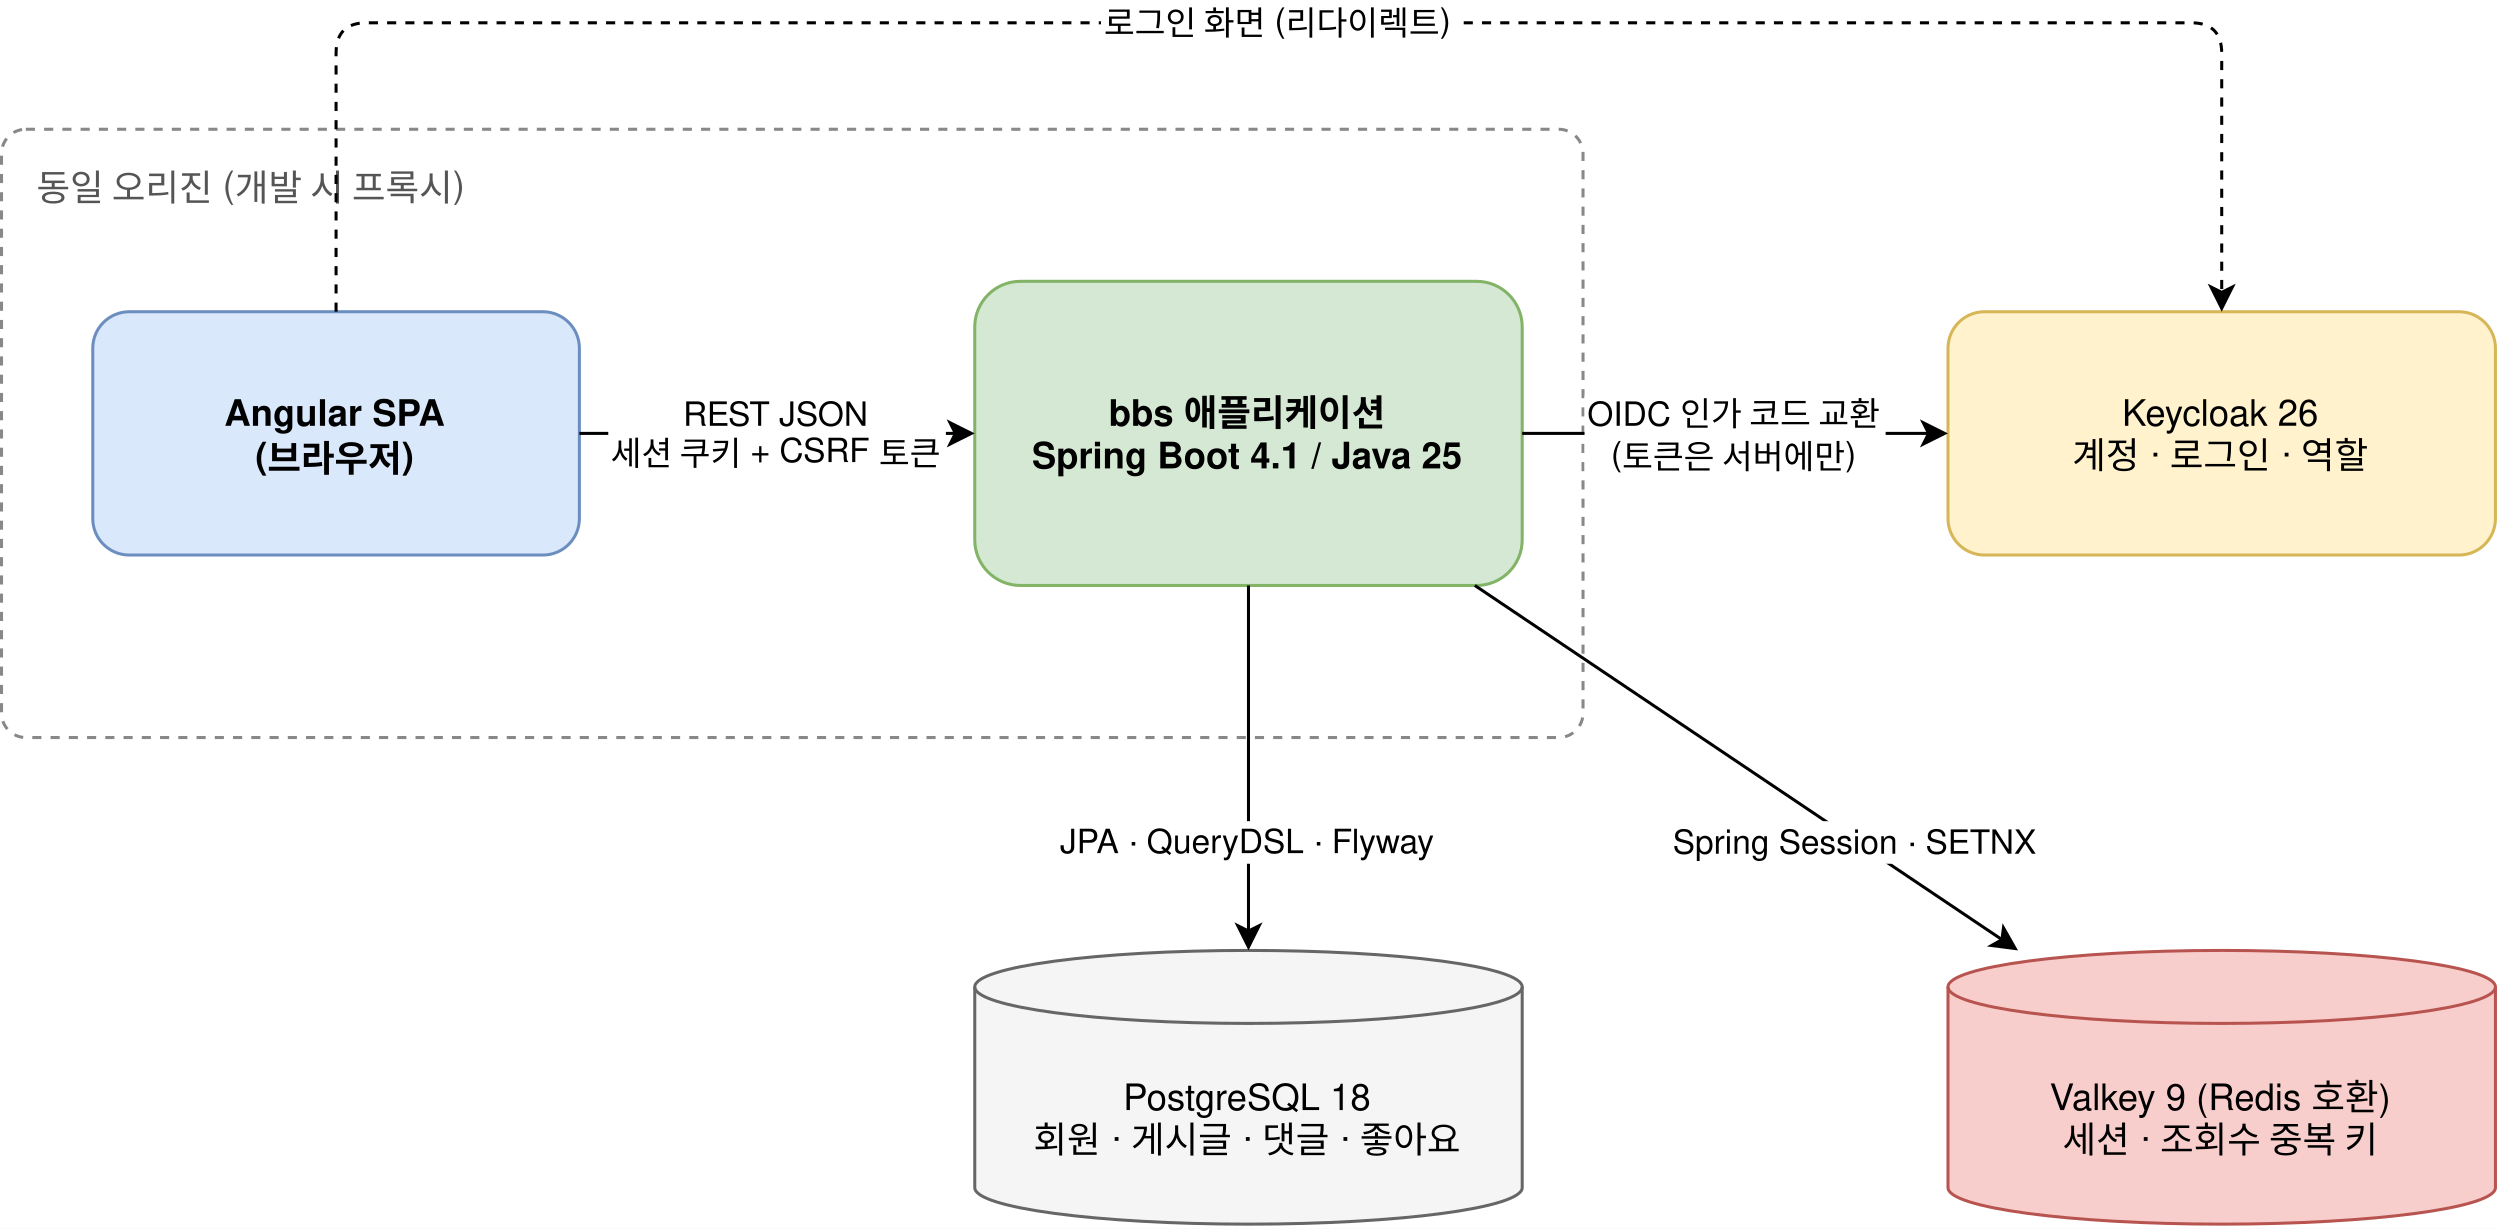
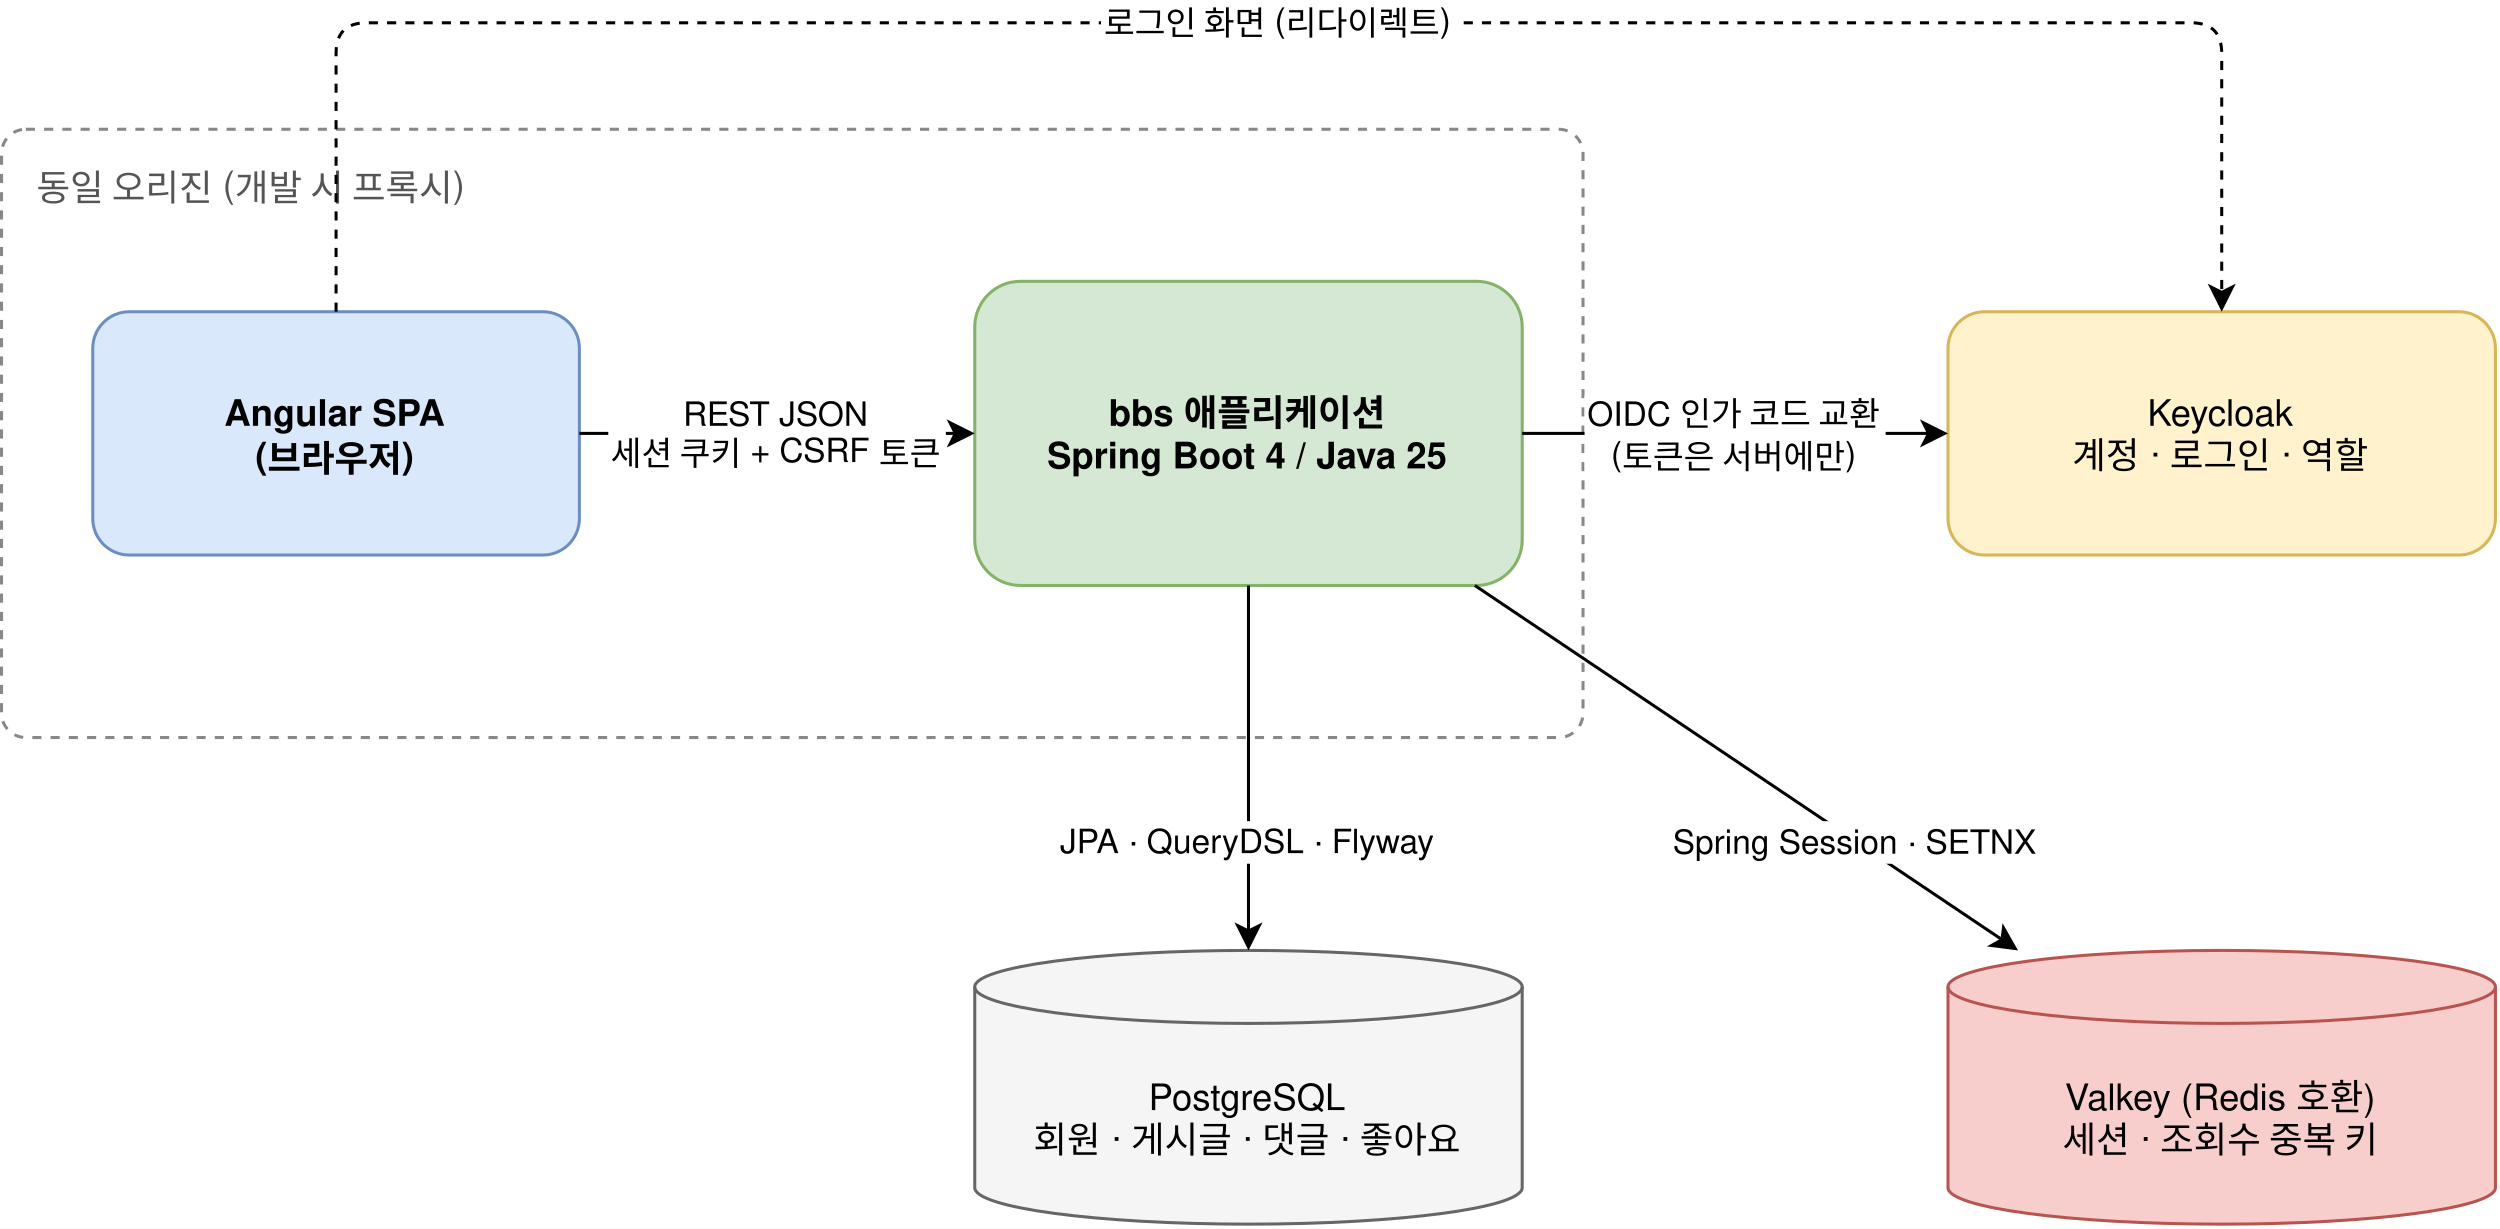
- <svg xmlns="http://www.w3.org/2000/svg" style="background: #ffffff; background-color: #ffffff; color-scheme: light;" version="1.1" width="822px" height="404px" viewBox="0 0 822 404" content="&lt;mxfile host=&quot;Electron&quot;&gt;&#10;  &lt;diagram id=&quot;context&quot; name=&quot;컨텍스트&quot;&gt;&#10;    &lt;mxGraphModel grid=&quot;0&quot; gridSize=&quot;10&quot; guides=&quot;1&quot; tooltips=&quot;1&quot; connect=&quot;1&quot; arrows=&quot;1&quot; fold=&quot;0&quot; page=&quot;0&quot; pageScale=&quot;1&quot; pageWidth=&quot;827&quot; pageHeight=&quot;1169&quot; background=&quot;#ffffff&quot; math=&quot;0&quot; shadow=&quot;0&quot;&gt;&#10;      &lt;root&gt;&#10;        &lt;mxCell id=&quot;0&quot; /&gt;&#10;        &lt;mxCell id=&quot;1&quot; parent=&quot;0&quot; /&gt;&#10;        &lt;mxCell id=&quot;grp&quot; parent=&quot;1&quot; style=&quot;rounded=1;dashed=1;fillColor=none;strokeColor=#888888;verticalAlign=top;align=left;spacingLeft=10;spacingTop=6;fontColor=#555555;arcSize=4;&quot; value=&quot;동일 오리진 (개발 시 프록시)&quot; vertex=&quot;1&quot;&gt;&#10;          &lt;mxGeometry height=&quot;200&quot; width=&quot;520&quot; x=&quot;20&quot; y=&quot;70&quot; as=&quot;geometry&quot; /&gt;&#10;        &lt;/mxCell&gt;&#10;        &lt;mxCell id=&quot;spa&quot; parent=&quot;1&quot; style=&quot;rounded=1;fillColor=#dae8fc;strokeColor=#6c8ebf;fontStyle=1;&quot; value=&quot;Angular SPA&amp;#xa;(브라우저)&quot; vertex=&quot;1&quot;&gt;&#10;          &lt;mxGeometry height=&quot;80&quot; width=&quot;160&quot; x=&quot;50&quot; y=&quot;130&quot; as=&quot;geometry&quot; /&gt;&#10;        &lt;/mxCell&gt;&#10;        &lt;mxCell id=&quot;app&quot; parent=&quot;1&quot; style=&quot;rounded=1;fillColor=#d5e8d4;strokeColor=#82b366;fontStyle=1;&quot; value=&quot;bbs 애플리케이션&amp;#xa;Spring Boot 4.1 / Java 25&quot; vertex=&quot;1&quot;&gt;&#10;          &lt;mxGeometry height=&quot;100&quot; width=&quot;180&quot; x=&quot;340&quot; y=&quot;120&quot; as=&quot;geometry&quot; /&gt;&#10;        &lt;/mxCell&gt;&#10;        &lt;mxCell id=&quot;kc&quot; parent=&quot;1&quot; style=&quot;rounded=1;fillColor=#fff2cc;strokeColor=#d6b656;&quot; value=&quot;Keycloak 26&amp;#xa;계정 · 로그인 · 역할&quot; vertex=&quot;1&quot;&gt;&#10;          &lt;mxGeometry height=&quot;80&quot; width=&quot;180&quot; x=&quot;660&quot; y=&quot;130&quot; as=&quot;geometry&quot; /&gt;&#10;        &lt;/mxCell&gt;&#10;        &lt;mxCell id=&quot;pg&quot; parent=&quot;1&quot; style=&quot;shape=cylinder3;boundedLbl=1;size=12;fillColor=#f5f5f5;strokeColor=#666666;&quot; value=&quot;PostgreSQL 18&amp;#xa;회원 · 게시글 · 댓글 · 좋아요&quot; vertex=&quot;1&quot;&gt;&#10;          &lt;mxGeometry height=&quot;90&quot; width=&quot;180&quot; x=&quot;340&quot; y=&quot;340&quot; as=&quot;geometry&quot; /&gt;&#10;        &lt;/mxCell&gt;&#10;        &lt;mxCell id=&quot;rd&quot; parent=&quot;1&quot; style=&quot;shape=cylinder3;boundedLbl=1;size=12;fillColor=#f8cecc;strokeColor=#b85450;&quot; value=&quot;Valkey 9 (Redis 호환)&amp;#xa;세션 · 조회수 중복 키&quot; vertex=&quot;1&quot;&gt;&#10;          &lt;mxGeometry height=&quot;90&quot; width=&quot;180&quot; x=&quot;660&quot; y=&quot;340&quot; as=&quot;geometry&quot; /&gt;&#10;        &lt;/mxCell&gt;&#10;        &lt;mxCell id=&quot;e1&quot; edge=&quot;1&quot; parent=&quot;1&quot; source=&quot;spa&quot; style=&quot;endArrow=classic;fontSize=11;labelBackgroundColor=#ffffff;&quot; target=&quot;app&quot; value=&quot;REST JSON&amp;#xa;세션 쿠키 + CSRF 토큰&quot;&gt;&#10;          &lt;mxGeometry relative=&quot;1&quot; as=&quot;geometry&quot; /&gt;&#10;        &lt;/mxCell&gt;&#10;        &lt;mxCell id=&quot;e2&quot; edge=&quot;1&quot; parent=&quot;1&quot; source=&quot;app&quot; style=&quot;endArrow=classic;fontSize=11;labelBackgroundColor=#ffffff;&quot; target=&quot;kc&quot; value=&quot;OIDC 인가 코드 교환&amp;#xa;(토큰은 서버에만)&quot;&gt;&#10;          &lt;mxGeometry relative=&quot;1&quot; as=&quot;geometry&quot; /&gt;&#10;        &lt;/mxCell&gt;&#10;        &lt;mxCell id=&quot;e3&quot; edge=&quot;1&quot; parent=&quot;1&quot; source=&quot;spa&quot; style=&quot;endArrow=classic;dashed=1;fontSize=11;labelBackgroundColor=#ffffff;edgeStyle=orthogonalEdgeStyle;exitX=0.5;exitY=0;entryX=0.5;entryY=0;&quot; target=&quot;kc&quot; value=&quot;로그인 화면 (리다이렉트)&quot;&gt;&#10;          &lt;mxGeometry relative=&quot;1&quot; as=&quot;geometry&quot;&gt;&#10;            &lt;Array as=&quot;points&quot;&gt;&#10;              &lt;mxPoint x=&quot;130&quot; y=&quot;35&quot; /&gt;&#10;              &lt;mxPoint x=&quot;750&quot; y=&quot;35&quot; /&gt;&#10;            &lt;/Array&gt;&#10;          &lt;/mxGeometry&gt;&#10;        &lt;/mxCell&gt;&#10;        &lt;mxCell id=&quot;e4&quot; edge=&quot;1&quot; parent=&quot;1&quot; source=&quot;app&quot; style=&quot;endArrow=classic;fontSize=11;labelBackgroundColor=#ffffff;&quot; target=&quot;pg&quot; value=&quot;JPA · QueryDSL · Flyway&quot;&gt;&#10;          &lt;mxGeometry relative=&quot;1&quot; x=&quot;0.4&quot; as=&quot;geometry&quot; /&gt;&#10;        &lt;/mxCell&gt;&#10;        &lt;mxCell id=&quot;e5&quot; edge=&quot;1&quot; parent=&quot;1&quot; source=&quot;app&quot; style=&quot;endArrow=classic;fontSize=11;labelBackgroundColor=#ffffff;&quot; target=&quot;rd&quot; value=&quot;Spring Session · SETNX&quot;&gt;&#10;          &lt;mxGeometry relative=&quot;1&quot; x=&quot;0.4&quot; as=&quot;geometry&quot; /&gt;&#10;        &lt;/mxCell&gt;&#10;      &lt;/root&gt;&#10;    &lt;/mxGraphModel&gt;&#10;  &lt;/diagram&gt;&#10;&lt;/mxfile&gt;&#10;">
+ <svg xmlns="http://www.w3.org/2000/svg" style="background: #ffffff; background-color: #ffffff; color-scheme: light;" version="1.1" width="822px" height="404px" viewBox="0 0 822 404" content="&lt;mxfile host=&quot;Electron&quot;&gt;&#10;  &lt;diagram id=&quot;context&quot; name=&quot;컨텍스트&quot;&gt;&#10;    &lt;mxGraphModel grid=&quot;0&quot; gridSize=&quot;10&quot; guides=&quot;1&quot; tooltips=&quot;1&quot; connect=&quot;1&quot; arrows=&quot;1&quot; fold=&quot;0&quot; page=&quot;0&quot; pageScale=&quot;1&quot; pageWidth=&quot;827&quot; pageHeight=&quot;1169&quot; background=&quot;#ffffff&quot; math=&quot;0&quot; shadow=&quot;0&quot;&gt;&#10;      &lt;root&gt;&#10;        &lt;mxCell id=&quot;0&quot; /&gt;&#10;        &lt;mxCell id=&quot;1&quot; parent=&quot;0&quot; /&gt;&#10;        &lt;mxCell id=&quot;grp&quot; parent=&quot;1&quot; style=&quot;rounded=1;dashed=1;fillColor=none;strokeColor=#888888;verticalAlign=top;align=left;spacingLeft=10;spacingTop=6;fontColor=#555555;arcSize=4;&quot; value=&quot;동일 오리진 (개발 시 프록시)&quot; vertex=&quot;1&quot;&gt;&#10;          &lt;mxGeometry height=&quot;200&quot; width=&quot;520&quot; x=&quot;20&quot; y=&quot;70&quot; as=&quot;geometry&quot; /&gt;&#10;        &lt;/mxCell&gt;&#10;        &lt;mxCell id=&quot;spa&quot; parent=&quot;1&quot; style=&quot;rounded=1;fillColor=#dae8fc;strokeColor=#6c8ebf;fontStyle=1;&quot; value=&quot;Angular SPA&amp;#xa;(브라우저)&quot; vertex=&quot;1&quot;&gt;&#10;          &lt;mxGeometry height=&quot;80&quot; width=&quot;160&quot; x=&quot;50&quot; y=&quot;130&quot; as=&quot;geometry&quot; /&gt;&#10;        &lt;/mxCell&gt;&#10;        &lt;mxCell id=&quot;app&quot; parent=&quot;1&quot; style=&quot;rounded=1;fillColor=#d5e8d4;strokeColor=#82b366;fontStyle=1;&quot; value=&quot;bbs 애플리케이션&amp;#xa;Spring Boot 4 / Java 25&quot; vertex=&quot;1&quot;&gt;&#10;          &lt;mxGeometry height=&quot;100&quot; width=&quot;180&quot; x=&quot;340&quot; y=&quot;120&quot; as=&quot;geometry&quot; /&gt;&#10;        &lt;/mxCell&gt;&#10;        &lt;mxCell id=&quot;kc&quot; parent=&quot;1&quot; style=&quot;rounded=1;fillColor=#fff2cc;strokeColor=#d6b656;&quot; value=&quot;Keycloak&amp;#xa;계정 · 로그인 · 역할&quot; vertex=&quot;1&quot;&gt;&#10;          &lt;mxGeometry height=&quot;80&quot; width=&quot;180&quot; x=&quot;660&quot; y=&quot;130&quot; as=&quot;geometry&quot; /&gt;&#10;        &lt;/mxCell&gt;&#10;        &lt;mxCell id=&quot;pg&quot; parent=&quot;1&quot; style=&quot;shape=cylinder3;boundedLbl=1;size=12;fillColor=#f5f5f5;strokeColor=#666666;&quot; value=&quot;PostgreSQL&amp;#xa;회원 · 게시글 · 댓글 · 좋아요&quot; vertex=&quot;1&quot;&gt;&#10;          &lt;mxGeometry height=&quot;90&quot; width=&quot;180&quot; x=&quot;340&quot; y=&quot;340&quot; as=&quot;geometry&quot; /&gt;&#10;        &lt;/mxCell&gt;&#10;        &lt;mxCell id=&quot;rd&quot; parent=&quot;1&quot; style=&quot;shape=cylinder3;boundedLbl=1;size=12;fillColor=#f8cecc;strokeColor=#b85450;&quot; value=&quot;Valkey (Redis 호환)&amp;#xa;세션 · 조회수 중복 키&quot; vertex=&quot;1&quot;&gt;&#10;          &lt;mxGeometry height=&quot;90&quot; width=&quot;180&quot; x=&quot;660&quot; y=&quot;340&quot; as=&quot;geometry&quot; /&gt;&#10;        &lt;/mxCell&gt;&#10;        &lt;mxCell id=&quot;e1&quot; edge=&quot;1&quot; parent=&quot;1&quot; source=&quot;spa&quot; style=&quot;endArrow=classic;fontSize=11;labelBackgroundColor=#ffffff;&quot; target=&quot;app&quot; value=&quot;REST JSON&amp;#xa;세션 쿠키 + CSRF 토큰&quot;&gt;&#10;          &lt;mxGeometry relative=&quot;1&quot; as=&quot;geometry&quot; /&gt;&#10;        &lt;/mxCell&gt;&#10;        &lt;mxCell id=&quot;e2&quot; edge=&quot;1&quot; parent=&quot;1&quot; source=&quot;app&quot; style=&quot;endArrow=classic;fontSize=11;labelBackgroundColor=#ffffff;&quot; target=&quot;kc&quot; value=&quot;OIDC 인가 코드 교환&amp;#xa;(토큰은 서버에만)&quot;&gt;&#10;          &lt;mxGeometry relative=&quot;1&quot; as=&quot;geometry&quot; /&gt;&#10;        &lt;/mxCell&gt;&#10;        &lt;mxCell id=&quot;e3&quot; edge=&quot;1&quot; parent=&quot;1&quot; source=&quot;spa&quot; style=&quot;endArrow=classic;dashed=1;fontSize=11;labelBackgroundColor=#ffffff;edgeStyle=orthogonalEdgeStyle;exitX=0.5;exitY=0;entryX=0.5;entryY=0;&quot; target=&quot;kc&quot; value=&quot;로그인 화면 (리다이렉트)&quot;&gt;&#10;          &lt;mxGeometry relative=&quot;1&quot; as=&quot;geometry&quot;&gt;&#10;            &lt;Array as=&quot;points&quot;&gt;&#10;              &lt;mxPoint x=&quot;130&quot; y=&quot;35&quot; /&gt;&#10;              &lt;mxPoint x=&quot;750&quot; y=&quot;35&quot; /&gt;&#10;            &lt;/Array&gt;&#10;          &lt;/mxGeometry&gt;&#10;        &lt;/mxCell&gt;&#10;        &lt;mxCell id=&quot;e4&quot; edge=&quot;1&quot; parent=&quot;1&quot; source=&quot;app&quot; style=&quot;endArrow=classic;fontSize=11;labelBackgroundColor=#ffffff;&quot; target=&quot;pg&quot; value=&quot;JPA · QueryDSL · Flyway&quot;&gt;&#10;          &lt;mxGeometry relative=&quot;1&quot; x=&quot;0.4&quot; as=&quot;geometry&quot; /&gt;&#10;        &lt;/mxCell&gt;&#10;        &lt;mxCell id=&quot;e5&quot; edge=&quot;1&quot; parent=&quot;1&quot; source=&quot;app&quot; style=&quot;endArrow=classic;fontSize=11;labelBackgroundColor=#ffffff;&quot; target=&quot;rd&quot; value=&quot;Spring Session · SETNX&quot;&gt;&#10;          &lt;mxGeometry relative=&quot;1&quot; x=&quot;0.4&quot; as=&quot;geometry&quot; /&gt;&#10;        &lt;/mxCell&gt;&#10;      &lt;/root&gt;&#10;    &lt;/mxGraphModel&gt;&#10;  &lt;/diagram&gt;&#10;&lt;/mxfile&gt;&#10;">
  <defs />
  <rect fill="#ffffff" width="100%" height="100%" x="0" y="0" style="fill: rgb(255, 255, 255);" />
  <g>
    <g data-cell-id="0">
      <g data-cell-id="1">
        <g data-cell-id="grp">
          <g transform="translate(0.5,0.5)">
            <rect x="0" y="42" width="520" height="200" rx="8" ry="8" fill="none" stroke="#888888" stroke-dasharray="3 3" pointer-events="all" style="stroke: rgb(136, 136, 136);" />
          </g>
          <g>
            <g fill="#555555" font-family="Helvetica" text-anchor="start" font-size="12px" style="fill: rgb(85, 85, 85);">
              <text x="12" y="66">동일 오리진 (개발 시 프록시)</text>
            </g>
          </g>
        </g>
        <g data-cell-id="spa">
          <g transform="translate(0.5,0.5)">
            <rect x="30" y="102" width="160" height="80" rx="12" ry="12" fill="#dae8fc" stroke="#6c8ebf" pointer-events="all" style="fill: rgb(218, 232, 252); stroke: rgb(108, 142, 191);" />
          </g>
          <g>
            <g fill="#000000" font-family="Helvetica" font-weight="bold" text-anchor="middle" font-size="12px" style="fill: rgb(0, 0, 0);">
              <text x="110" y="140">Angular SPA</text>
              <text x="110" y="154">(브라우저)</text>
            </g>
          </g>
        </g>
        <g data-cell-id="app">
          <g transform="translate(0.5,0.5)">
            <rect x="320" y="92" width="180" height="100" rx="15" ry="15" fill="#d5e8d4" stroke="#82b366" pointer-events="all" style="fill: rgb(213, 232, 212); stroke: rgb(130, 179, 102);" />
          </g>
          <g>
            <g fill="#000000" font-family="Helvetica" font-weight="bold" text-anchor="middle" font-size="12px" style="fill: rgb(0, 0, 0);">
              <text x="410" y="140">bbs 애플리케이션</text>
-               <text x="410" y="154">Spring Boot 4.1 / Java 25</text>
+               <text x="410" y="154">Spring Boot 4 / Java 25</text>
            </g>
          </g>
        </g>
        <g data-cell-id="kc">
          <g transform="translate(0.5,0.5)">
            <rect x="640" y="102" width="180" height="80" rx="12" ry="12" fill="#fff2cc" stroke="#d6b656" pointer-events="all" style="fill: rgb(255, 242, 204); stroke: rgb(214, 182, 86);" />
          </g>
          <g>
            <g fill="#000000" font-family="Helvetica" text-anchor="middle" font-size="12px" style="fill: rgb(0, 0, 0);">
-               <text x="730" y="140">Keycloak 26</text>
+               <text x="730" y="140">Keycloak</text>
              <text x="730" y="154">계정 · 로그인 · 역할</text>
            </g>
          </g>
        </g>
        <g data-cell-id="pg">
          <g transform="translate(0.5,0.5)">
            <path d="M 320 324 C 320 317.37 360.29 312 410 312 C 433.87 312 456.76 313.26 473.64 315.51 C 490.52 317.77 500 320.82 500 324 L 500 390 C 500 396.63 459.71 402 410 402 C 360.29 402 320 396.63 320 390 Z" fill="#f5f5f5" stroke="#666666" stroke-miterlimit="10" pointer-events="all" style="fill: rgb(245, 245, 245); stroke: rgb(102, 102, 102);" />
            <path d="M 500 324 C 500 330.63 459.71 336 410 336 C 360.29 336 320 330.63 320 324" fill="none" stroke="#666666" stroke-miterlimit="10" pointer-events="all" style="stroke: rgb(102, 102, 102);" />
          </g>
          <g>
            <g fill="#000000" font-family="Helvetica" text-anchor="middle" font-size="12px" style="fill: rgb(0, 0, 0);">
-               <text x="410" y="365">PostgreSQL 18</text>
+               <text x="410" y="365">PostgreSQL</text>
              <text x="410" y="379">회원 · 게시글 · 댓글 · 좋아요</text>
            </g>
          </g>
        </g>
        <g data-cell-id="rd">
          <g transform="translate(0.5,0.5)">
            <path d="M 640 324 C 640 317.37 680.29 312 730 312 C 753.87 312 776.76 313.26 793.64 315.51 C 810.52 317.77 820 320.82 820 324 L 820 390 C 820 396.63 779.71 402 730 402 C 680.29 402 640 396.63 640 390 Z" fill="#f8cecc" stroke="#b85450" stroke-miterlimit="10" pointer-events="all" style="fill: rgb(248, 206, 204); stroke: rgb(184, 84, 80);" />
            <path d="M 820 324 C 820 330.63 779.71 336 730 336 C 680.29 336 640 330.63 640 324" fill="none" stroke="#b85450" stroke-miterlimit="10" pointer-events="all" style="stroke: rgb(184, 84, 80);" />
          </g>
          <g>
            <g fill="#000000" font-family="Helvetica" text-anchor="middle" font-size="12px" style="fill: rgb(0, 0, 0);">
-               <text x="730" y="365">Valkey 9 (Redis 호환)</text>
+               <text x="730" y="365">Valkey (Redis 호환)</text>
              <text x="730" y="379">세션 · 조회수 중복 키</text>
            </g>
          </g>
        </g>
        <g data-cell-id="e1">
          <g transform="translate(0.5,0.5)">
            <path d="M 190 142 L 313.63 142" fill="none" stroke="#000000" stroke-miterlimit="10" pointer-events="stroke" style="stroke: rgb(0, 0, 0);" />
            <path d="M 318.88 142 L 311.88 145.5 L 313.63 142 L 311.88 138.5 Z" fill="#000000" stroke="#000000" stroke-miterlimit="10" pointer-events="all" style="fill: rgb(0, 0, 0); stroke: rgb(0, 0, 0);" />
          </g>
          <g>
            <g fill="#000000" font-family="Helvetica" text-anchor="middle" font-size="11px" style="fill: rgb(0, 0, 0);">
              <rect fill="#ffffff" stroke="none" x="200" y="130" width="111" height="27" stroke-width="0" style="fill: rgb(255, 255, 255);" />
              <text x="255" y="140">REST JSON</text>
              <text x="255" y="153">세션 쿠키 + CSRF 토큰</text>
            </g>
          </g>
        </g>
        <g data-cell-id="e2">
          <g transform="translate(0.5,0.5)">
            <path d="M 500 142 L 633.63 142" fill="none" stroke="#000000" stroke-miterlimit="10" pointer-events="stroke" style="stroke: rgb(0, 0, 0);" />
            <path d="M 638.88 142 L 631.88 145.5 L 633.63 142 L 631.88 138.5 Z" fill="#000000" stroke="#000000" stroke-miterlimit="10" pointer-events="all" style="fill: rgb(0, 0, 0); stroke: rgb(0, 0, 0);" />
          </g>
          <g>
            <g fill="#000000" font-family="Helvetica" text-anchor="middle" font-size="11px" style="fill: rgb(0, 0, 0);">
              <rect fill="#ffffff" stroke="none" x="521" y="130" width="99" height="27" stroke-width="0" style="fill: rgb(255, 255, 255);" />
              <text x="570" y="140">OIDC 인가 코드 교환</text>
              <text x="570" y="153">(토큰은 서버에만)</text>
            </g>
          </g>
        </g>
        <g data-cell-id="e3">
          <g transform="translate(0.5,0.5)">
            <path d="M 110 102 L 110 17 Q 110 7 120 7 L 720 7 Q 730 7 730 17 L 730 95.63" fill="none" stroke="#000000" stroke-miterlimit="10" stroke-dasharray="3 3" pointer-events="stroke" style="stroke: rgb(0, 0, 0);" />
            <path d="M 730 100.88 L 726.5 93.88 L 730 95.63 L 733.5 93.88 Z" fill="#000000" stroke="#000000" stroke-miterlimit="10" pointer-events="all" style="fill: rgb(0, 0, 0); stroke: rgb(0, 0, 0);" />
          </g>
          <g>
            <g fill="#000000" font-family="Helvetica" text-anchor="middle" font-size="11px" style="fill: rgb(0, 0, 0);">
              <rect fill="#ffffff" stroke="none" x="362" y="1" width="117" height="14" stroke-width="0" style="fill: rgb(255, 255, 255);" />
              <text x="420" y="11.5">로그인 화면 (리다이렉트)</text>
            </g>
          </g>
        </g>
        <g data-cell-id="e4">
          <g transform="translate(0.5,0.5)">
            <path d="M 410 192 L 410 305.63" fill="none" stroke="#000000" stroke-miterlimit="10" pointer-events="stroke" style="stroke: rgb(0, 0, 0);" />
            <path d="M 410 310.88 L 406.5 303.88 L 410 305.63 L 413.5 303.88 Z" fill="#000000" stroke="#000000" stroke-miterlimit="10" pointer-events="all" style="fill: rgb(0, 0, 0); stroke: rgb(0, 0, 0);" />
          </g>
          <g>
            <g fill="#000000" font-family="Helvetica" text-anchor="middle" font-size="11px" style="fill: rgb(0, 0, 0);">
              <rect fill="#ffffff" stroke="none" x="348" y="270" width="125" height="14" stroke-width="0" style="fill: rgb(255, 255, 255);" />
              <text x="410" y="280.5">JPA · QueryDSL · Flyway</text>
            </g>
          </g>
        </g>
        <g data-cell-id="e5">
          <g transform="translate(0.5,0.5)">
            <path d="M 484.42 192 L 657.74 308.45" fill="none" stroke="#000000" stroke-miterlimit="10" pointer-events="stroke" style="stroke: rgb(0, 0, 0);" />
            <path d="M 662.1 311.38 L 654.33 310.38 L 657.74 308.45 L 658.24 304.57 Z" fill="#000000" stroke="#000000" stroke-miterlimit="10" pointer-events="all" style="fill: rgb(0, 0, 0); stroke: rgb(0, 0, 0);" />
          </g>
          <g>
            <g fill="#000000" font-family="Helvetica" text-anchor="middle" font-size="11px" style="fill: rgb(0, 0, 0);">
              <rect fill="#ffffff" stroke="none" x="549" y="270" width="122" height="14" stroke-width="0" style="fill: rgb(255, 255, 255);" />
              <text x="609.76" y="280.71">Spring Session · SETNX</text>
            </g>
          </g>
        </g>
      </g>
    </g>
  </g>
</svg>
